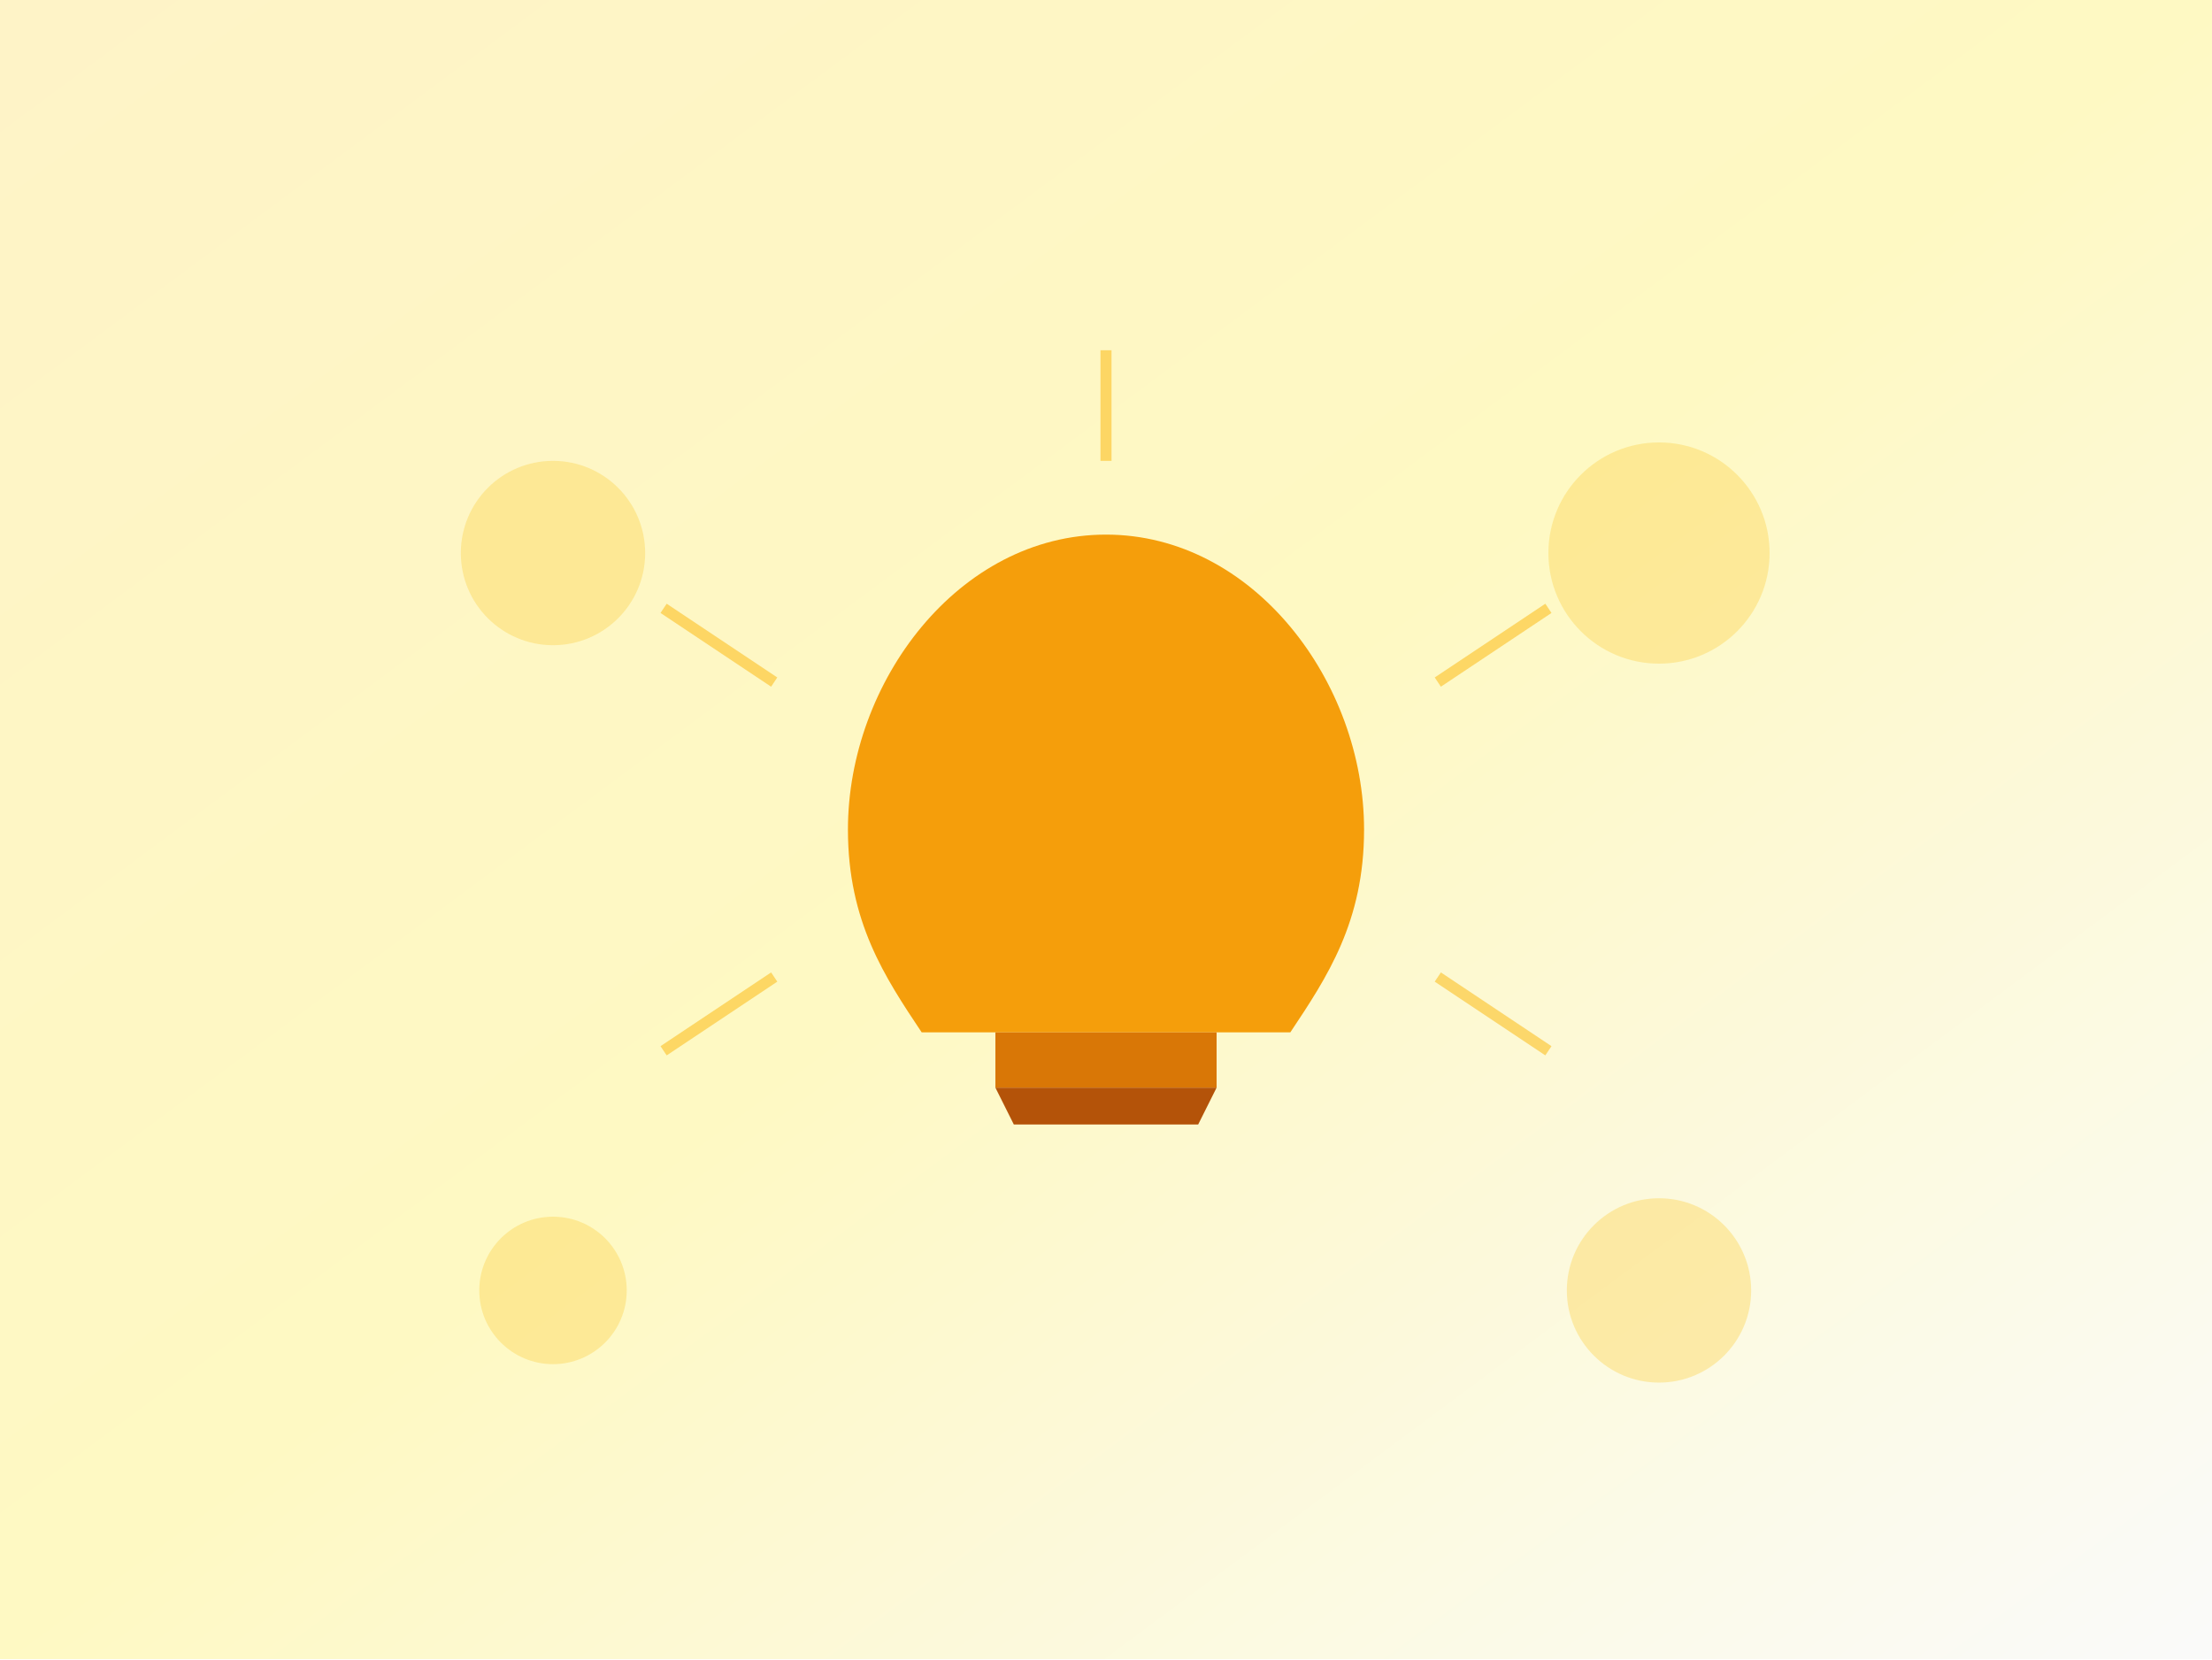
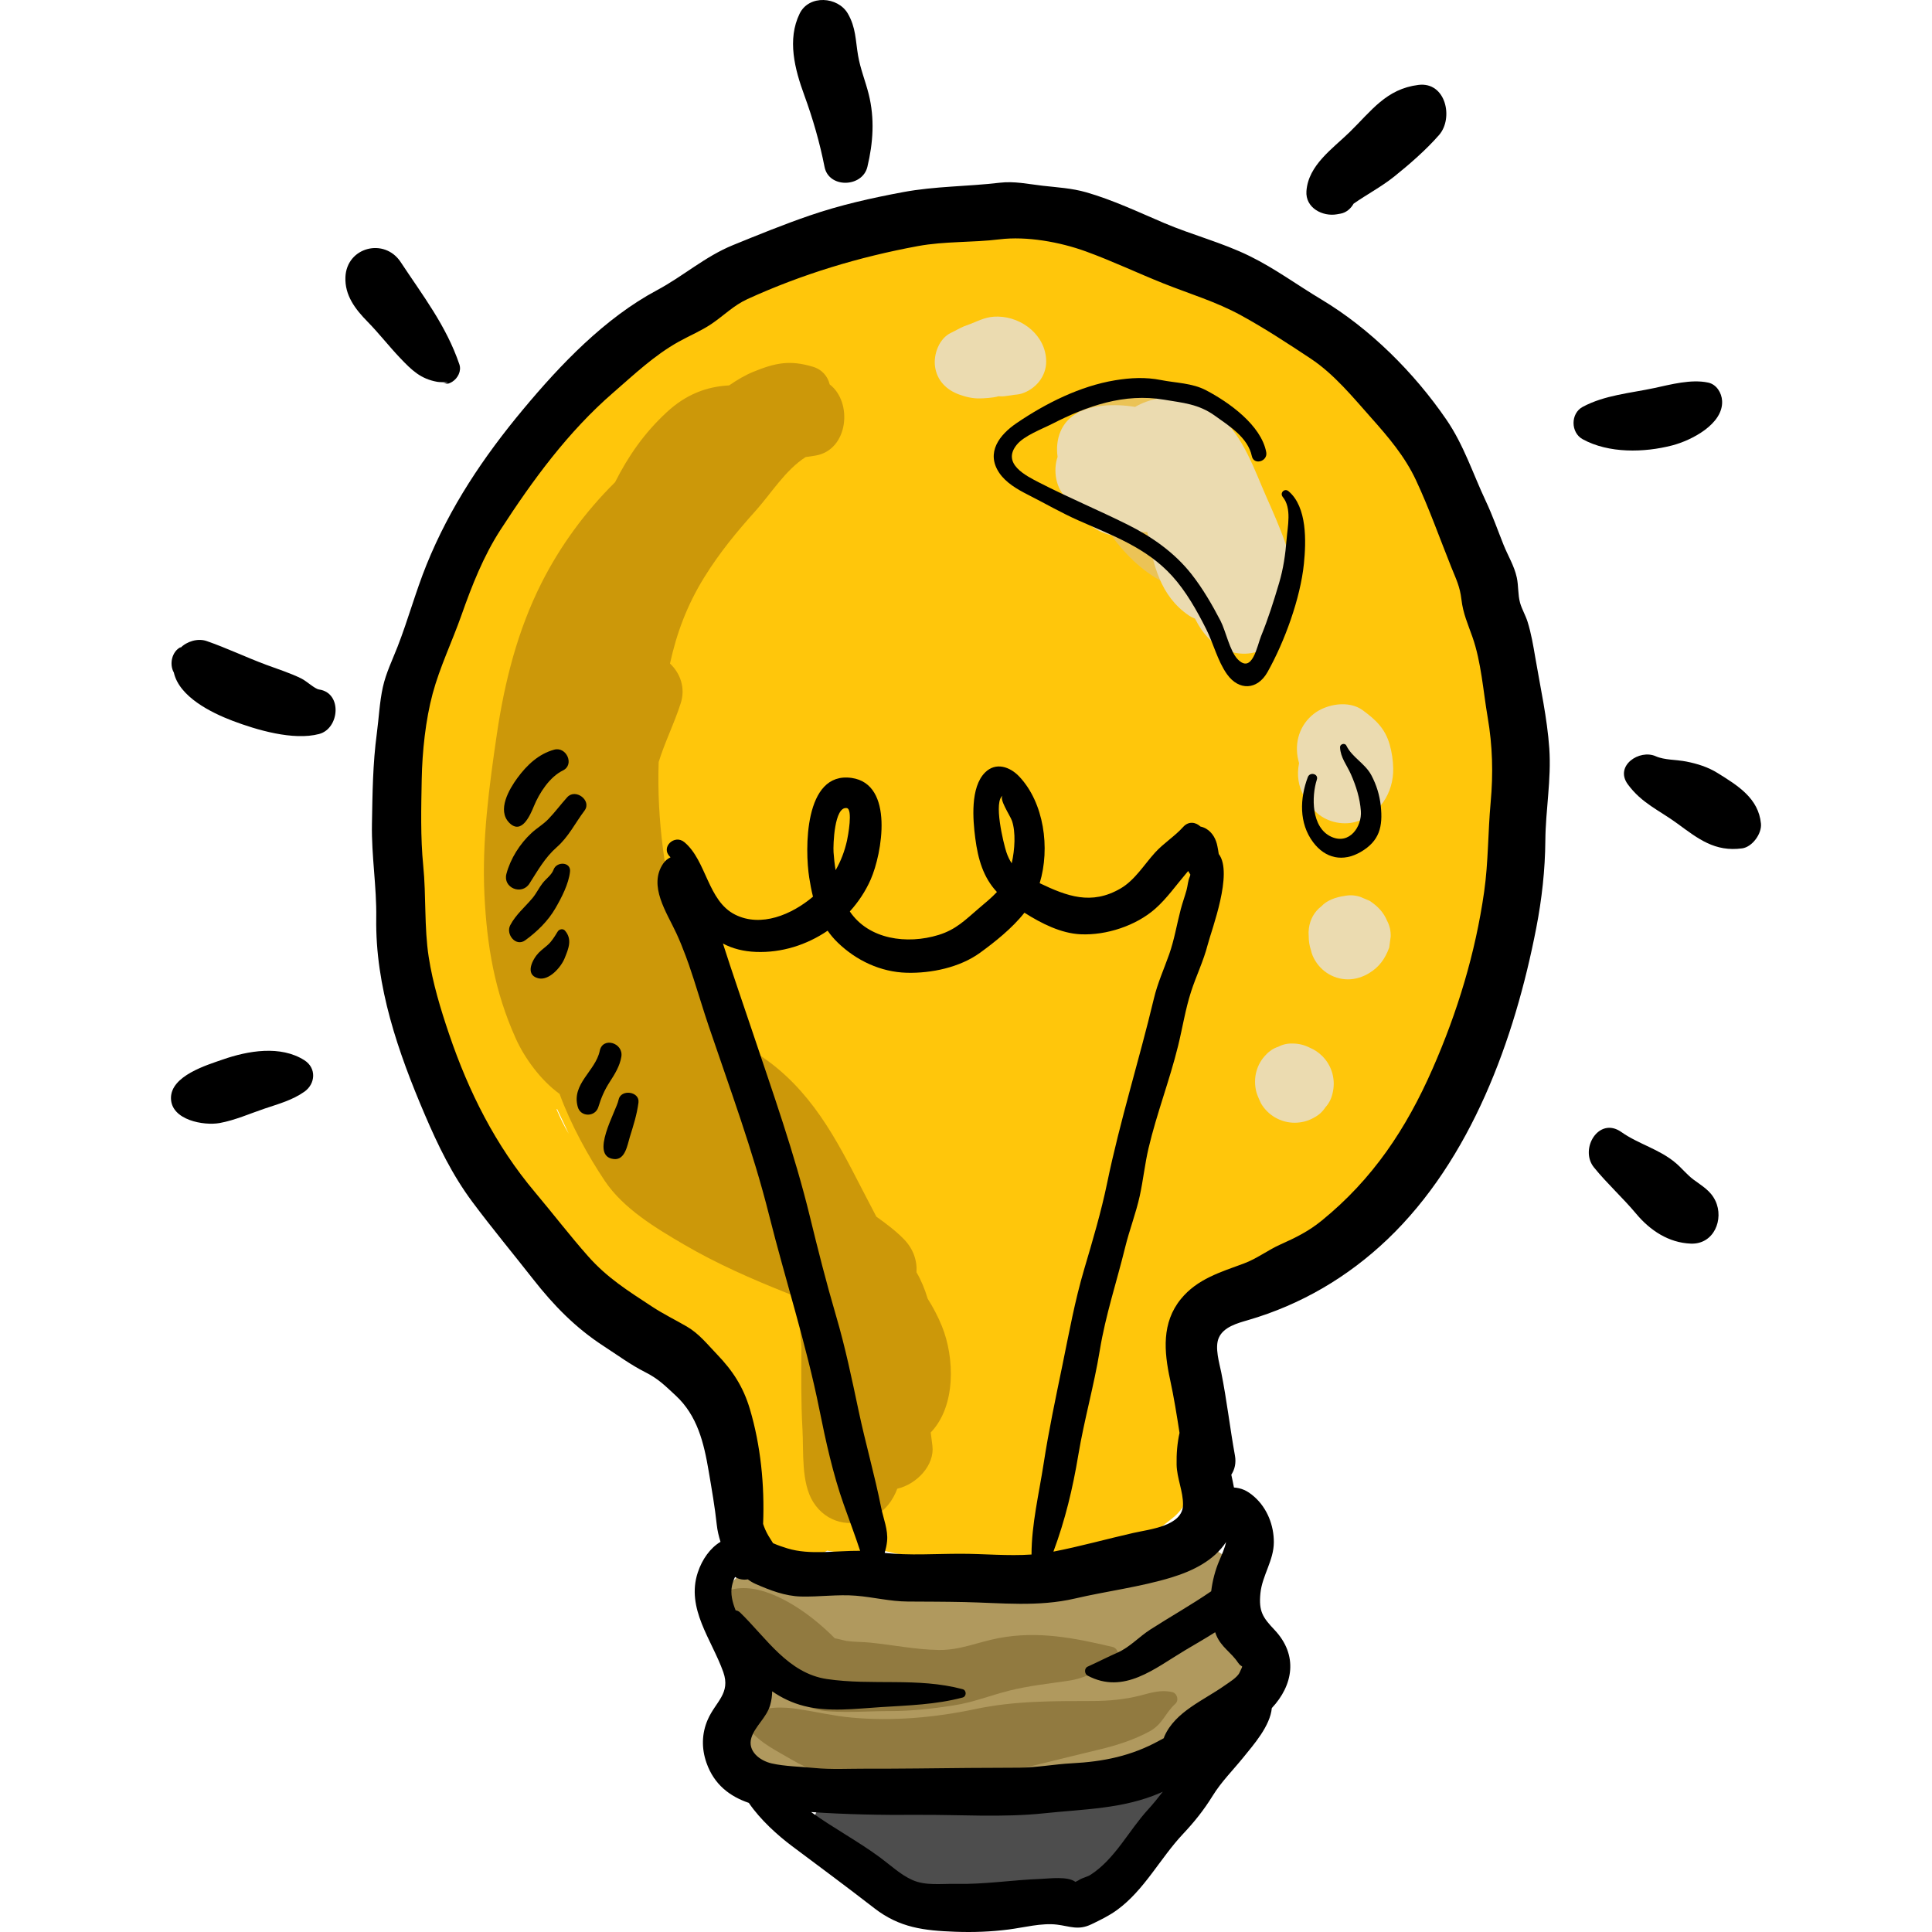
- <svg xmlns="http://www.w3.org/2000/svg" viewBox="0 0 600 450">
-   <defs>
-     <linearGradient id="bg-gradient" x1="0" y1="0" x2="100%" y2="100%">
-       <stop offset="0%" style="stop-color:#fef3c7" />
-       <stop offset="50%" style="stop-color:#fef9c3" />
-       <stop offset="100%" style="stop-color:#fafafa" />
-     </linearGradient>
-   </defs>
-   <rect width="600" height="450" fill="url(#bg-gradient)" />
-   <g transform="translate(300,225)">
-     <path d="M0,-80 C40,-80 70,-40 70,0 C70,25 60,40 50,55 L-50,55 C-60,40 -70,25 -70,0 C-70,-40 -40,-80 0,-80" fill="#f59e0b" />
-     <rect x="-30" y="55" width="60" height="15" fill="#d97706" />
-     <path d="M-30,70 L30,70 L25,80 L-25,80 Z" fill="#b45309" />
-     <g stroke="#fbbf24" stroke-width="3" opacity="0.6">
-       <line x1="-90" y1="-40" x2="-120" y2="-60" />
-       <line x1="90" y1="-40" x2="120" y2="-60" />
-       <line x1="0" y1="-100" x2="0" y2="-130" />
-       <line x1="-90" y1="40" x2="-120" y2="60" />
-       <line x1="90" y1="40" x2="120" y2="60" />
-     </g>
+ <svg xmlns="http://www.w3.org/2000/svg" version="1.1" id="Layer_1" x="0px" y="0px" viewBox="0 0 511.999 511.999" style="enable-background:new 0 0 511.999 511.999;" xml:space="preserve">
+   <path style="fill:#FFC60B;" d="M397.328,201.356c-0.04-10.831-1.521-21.662-2.64-32.419c-0.481-4.628-0.959-9.186-1.594-13.801  c-0.811-5.9-2.239-10.795-4.048-16.466c-1.786-5.598-2.779-11.148-5.761-16.308c-3.102-5.369-7.421-8.391-12.351-11.937  c-4.044-2.91-8.241-7.719-13.436-8.175c-2.731-3.584-5.491-7.148-8.103-10.77c-2.748-3.811-6.279-6.795-9.683-9.997  c-3.929-3.696-7.849-7.571-12.422-10.481c-6.818-4.338-13.35-6.136-19.53-8.889c-7.32-3.261-15.687-3.991-23.479-5.435  c-9.405-1.741-18.759-0.864-28.26-1.011c-9.404-0.146-19.05,1.058-27.925,4.302c-9.224,3.371-19.103,5.925-27.977,10.117  c-4.606,2.176-8.608,5.712-12.504,8.946c-3.807,3.16-7.75,5.489-11.796,8.309c-16.19,11.288-29.592,25.729-40.454,42.085  c-6.387,9.618-13.539,18.674-17.673,29.575c-1.42,3.744-2.817,7.485-4.08,11.288c-0.257,0.31-0.496,0.638-0.692,1.009  c-2.312,4.361-2.919,9.394-4.454,14.051c-1.724,5.233-2.295,11.852-2.631,17.303c-0.637,10.319-0.399,20.932,0.441,31.238  c1.675,20.534,6.106,41.381,13.977,60.428c3.75,9.076,6.972,18.2,13.288,25.897c5.548,6.76,12.528,14.26,20.006,18.83  c3.767,2.301,7.211,4.488,11.301,6.259c4.247,1.837,9.716,3.661,13.62,6.15c-0.984-0.534,0.938,1.514,1.336,2.126  c1.082,1.669,1.925,3.498,2.951,5.202c2.279,3.787,3.809,7.339,5.118,11.573c3.203,10.359,8.594,19.904,10.84,30.471  c1.129,5.311,3.305,9.951,8.659,12.113c4.744,1.916,8.24,0.135,11.824-1.996c3.784,0.663,7.51,0.964,11.359,0.54  c1.334-0.146,2.668-0.295,4.002-0.444c6.848,1.748,13.939,2.106,20.82,4.381c10.549,3.488,20.468,2.155,30.785-1.544  c4.617-1.655,9.379-3.071,13.946-4.819c4.521-1.729,7.866-4.601,10.496-6.638c4.363-3.379,5.725-8.669,5.279-13.986  c-0.179-2.126-1.018-4.346-1.283-6.214c-0.32-2.261,0.141-4.765,0.313-7.024c0.407-5.379,0.803-10.644,0.78-16.055  c-0.011-2.694,0.032-5.398-0.04-8.092c-0.024-0.689-0.059-1.377-0.091-2.066c2.355-2.555,5.383-4.299,8.287-6.102  c4.395-2.731,8.828-6.356,12.621-9.863c0.836-0.772,1.663-1.568,2.486-2.372c5.937-2.731,11.63-5.921,17.431-9.275  c4.731-2.734,9.63-4.828,13.693-8.594c3.617-3.353,7.122-7.534,9.985-11.535c6.675-9.328,10.424-21.28,11.702-32.594  c1.171-10.371,2.718-20.747,4.325-31.075C397.959,225.561,397.373,213.476,397.328,201.356z M134.464,185.685  c-0.001,0.009-0.002,0.019-0.004,0.028c-0.387,1.454-0.772,2.907-1.151,4.363c0.425-2.174,0.895-4.333,1.418-6.475  C134.63,184.297,134.543,184.991,134.464,185.685z M147.482,293.958c0.061-0.002,0.124-0.001,0.186-0.005  c1.022,2.169,2.041,4.34,3.06,6.509C149.496,298.398,148.444,296.203,147.482,293.958z M185.518,321.822  c-0.265-0.499-0.534-0.996-0.816-1.49c0.3-0.18,0.581-0.385,0.863-0.589c0.27,0.614,0.533,1.231,0.797,1.848  C186.075,321.663,185.793,321.737,185.518,321.822z" />
+   <path style="fill:#CC9809;" d="M246.654,379.617c6.695-6.933,6.376-19.78,2.947-28.202c-1.045-2.568-2.327-4.977-3.769-7.272  c-0.732-2.478-1.694-4.828-2.956-6.978c0.205-3.08-0.824-6.234-3.437-8.876c-2.192-2.216-4.677-4.061-7.198-5.864  c-0.374-0.726-0.75-1.451-1.125-2.161c-7.124-13.466-12.964-26.973-24.989-37.053c-3.525-2.956-7.421-5.283-11.298-7.645  c-3.417-7.087-7.441-14.692-12.271-19.731c-0.845-2.679-1.628-5.423-2.368-8.24c-3.962-15.062-6.15-30.154-5.638-45.628  c1.59-5.216,4.061-10.038,5.851-15.612c1.305-4.066-0.124-7.924-2.847-10.514c1.717-7.866,4.445-15.382,9.122-22.919  c3.987-6.424,8.489-11.901,13.511-17.493c4.1-4.565,7.952-10.888,13.319-14.304c0.877-0.111,1.753-0.248,2.634-0.399  c8.706-1.484,9.911-14.133,3.728-18.858c-0.494-2.073-1.936-3.927-4.479-4.686c-6.061-1.813-9.902-1.038-15.723,1.336  c-2.229,0.91-4.372,2.191-6.447,3.617c-5.895,0.313-11.336,2.301-16.527,7.1c-5.998,5.544-10.241,11.708-13.691,18.554  c-7.906,7.828-14.565,16.906-19.528,26.761c-6.293,12.496-9.73,26.018-11.772,39.801c-2.08,14.032-4.019,28.555-3.325,42.762  c0.662,13.581,2.703,25.67,8.313,38.114c2.265,5.025,6.485,10.968,11.608,14.673c2.91,7.986,7.522,16.4,11.976,23.044  c4.951,7.386,13.535,12.521,21.103,16.938c8.573,5.004,17.787,9.062,26.994,12.72c1.277,0.507,2.73,1.137,4.293,1.802  c-0.998,3.97-0.654,8.667-0.288,12.393c0.002,0.024,0.007,0.045,0.009,0.068c-0.039,7.294-0.146,14.551,0.273,21.84  c0.343,5.955-0.413,14.225,2.898,19.431c3.434,5.399,9.863,6.926,15.512,4.067c3.558-1.801,5.533-4.541,6.722-7.682  c5.141-1.172,9.944-6.236,9.305-11.378C246.945,381.971,246.799,380.794,246.654,379.617z" />
+   <path style="fill:#EBC356;" d="M336.143,138.364c-1.102-4.02-3.03-7.909-4.791-11.665c-1.655-3.531-3.14-7.425-6.157-10.475  c-3.386-3.424-7.844-4.189-11.796-3.072c-1.202-2.056-2.494-4.046-4.009-5.825c-5.427-6.377-14.809-8.542-21.194-1.921  c-1.608,1.667-2.601,3.567-3.166,5.585c-1.488,1.517-2.032,3.898-0.546,5.91c0.228,3.615,1.295,7.294,2.505,10.542  c4.681,12.566,13.235,24.556,25.946,28.85c2.165,1.608,4.632,2.845,7.524,3.521c5.796,1.352,13.789-2.406,14.571-8.883  C336.926,147.419,337.402,142.952,336.143,138.364z" />
+   <g>
+     <path style="fill:#EBDBB0;" d="M335.609,131.703c-3.265-7.401-6.044-15.904-12.316-21.378c-6.333-5.528-15.091-6.681-22.445-2.513   c-0.012,0.007-0.022,0.014-0.034,0.021c-5.69-0.916-11.3-0.491-15.194,1.561c-4.5,2.371-5.995,7.125-5.351,11.675   c-1.241,3.628-0.473,8.555,2.475,10.963c0.804,0.657,1.59,1.288,2.368,1.893c0.659,1.504,1.561,2.922,2.746,4.179   c3.364,3.57,8.07,4.649,12.748,3.616c0.669-0.148,1.327-0.416,1.967-0.74c0.341,0.007,0.679,0.018,1.031,0.013   c0.148-0.002,0.298-0.012,0.446-0.015c1.529,8.529,3.335,16.93,11.065,22.171c0.517,0.35,1.044,0.607,1.574,0.795   c2.078,4.112,5.117,7.69,9.829,8.886c10,2.538,16.933-7.194,16.743-16.225C343.087,148.331,338.888,139.136,335.609,131.703z" />
+     <path style="fill:#EBDBB0;" d="M368.269,197.288c-1.229-4.269-3.709-6.546-7.12-9.061c-3.696-2.725-9.606-1.66-12.933,0.911   c-3.765,2.909-5.262,7.61-4.173,12.239c0.069,0.297,0.142,0.584,0.217,0.872c-0.606,3.056-0.27,6.081,1.458,9.068   c0.53,0.916,1.244,1.768,1.905,2.597c0.079,0.105,0.158,0.21,0.24,0.311c0.135,0.174,0.171,0.213,0.105,0.118   c0.201,0.241,0.403,0.483,0.625,0.705c2.664,2.675,6.966,3.768,10.617,2.768c6.31-1.727,10.13-7.75,10.006-14.172   C369.177,201.524,368.858,199.334,368.269,197.288z" />
+     <path style="fill:#EBDBB0;" d="M264.49,83.9c-3.011-0.06-4.734,0.935-7.319,1.946c-0.444,0.16-1.54,0.564-1.749,0.653   c-1.165,0.492-2.208,1.143-3.352,1.676c-3.198,1.487-4.713,5.712-4.281,8.934c0.497,3.697,2.99,6.209,6.422,7.454   c1.762,0.639,3.63,1.078,5.508,1.024c0.79-0.022,3.424-0.105,4.89-0.579c0.484,0.036,0.917,0.049,1.411,0.015   c0.915-0.122,1.829-0.246,2.743-0.368c-0.259,0.019-0.47,0.034-0.657,0.048c0.878-0.106,1.787-0.126,2.628-0.394   c3.713-1.179,6.549-4.555,6.516-8.559C277.19,88.997,270.986,84.03,264.49,83.9z" />
+     <path style="fill:#EBDBB0;" d="M367.609,244.047c-0.957-2.267-2.386-3.777-4.434-5.183c-0.061-0.042-0.124-0.085-0.185-0.127   c-0.856-0.361-1.71-0.722-2.566-1.083c-1.428-0.447-2.856-0.512-4.283-0.192c-1.995,0.268-4.514,1.111-5.931,2.696   c-1.887,1.405-3.029,3.507-3.343,5.849c-0.098,0.73-0.112,1.416-0.047,2.072c-0.004,1.264,0.187,2.564,0.596,3.733   c0.106,0.474,0.238,0.946,0.438,1.42c1.581,3.747,5.196,6.28,9.314,6.308c2.023,0.014,4.008-0.631,5.717-1.682   c2.674-1.643,4.186-3.798,5.272-6.754c0.129-0.96,0.258-1.921,0.387-2.881C368.598,246.73,368.287,245.338,367.609,244.047z" />
+     <path style="fill:#EBDBB0;" d="M353.084,284.442c-0.492-1.753-1.378-3.275-2.66-4.565c-0.976-0.969-2.083-1.71-3.323-2.228   c-1.409-0.717-2.91-1.099-4.514-1.104c-1.371-0.052-2.651,0.234-3.838,0.858c-1.235,0.401-2.304,1.089-3.206,2.06   c-1.235,1.243-2.088,2.708-2.561,4.396c-0.512,1.759-0.504,3.833-0.013,5.598c0.286,1.026,0.783,1.979,1.208,2.957   c0.919,1.555,2.156,2.792,3.711,3.711c1.614,0.936,3.355,1.407,5.222,1.413c1.867-0.006,3.608-0.477,5.222-1.413   c1.205-0.65,2.173-1.538,2.903-2.665c0.915-0.999,1.531-2.172,1.852-3.518C353.577,288.108,353.577,286.276,353.084,284.442z" />
  </g>
+   <path style="fill:#B0995E;" d="M325.159,432.091c0.651-0.517,1.324-1.081,1.717-1.504c2.513-2.707,4.175-6.98,2.819-10.666  c-1.987-5.398-6.377-10.241-12.614-10.241c-5.608,0-9.284,3.399-13.435,6.582c-0.609,0.466-1.232,0.924-1.852,1.384  c-4.155-0.477-8.054-1.299-12.285-0.831c-3.908,0.433-7.637,1.46-11.458,2.331c-4.099,0.933-6.497,1.534-10.568,1.144  c-4.226-0.405-8.487,0.101-12.657,0.815c-4.075,0.697-8.038,1.812-12.189,2.002c-4.4,0.202-8.669-0.624-13.027-1.089  c-4.399-0.47-8.677-0.537-13.094-0.339c-1.211,0.054-2.634,0.174-3.97,0.247c-2.054-1.476-4.518-2.697-6.805-4.22  c-8.981-5.978-17.465,5.367-13.583,13.583c1.664,3.522,4.142,5.781,7.053,7.243c0.652,1.766,1.833,3.284,3.578,4.232  c0.351,0.315,0.705,0.631,1.062,0.945c-2.74,2.77-4.401,7.117-4.157,11.08c-0.02,0.055-0.042,0.104-0.061,0.16  c-0.983,2.87-1.69,6.075-1.467,9.094c0.547,7.383,7.784,11.976,14.568,8.36c2.154-1.148,3.371-2.599,4.28-4.306  c0.496,0.106,0.889,0.184,0.971,0.201c3.295,0.702,6.678,0.906,10.036,0.951c5.892,0.079,11.648,0.803,17.522,1.096  c4.991,0.248,10.088,0.045,15.032-0.81c0.261,0.109,0.536,0.199,0.831,0.253c9.412,1.734,17.862,4.7,27.694,2.849  c6.712-1.264,15.244-4.507,21.689-9.146c0.174,0.038,0.34,0.091,0.52,0.117c14.44,2.027,18.041-11.987,18.285-23.277  C329.679,436.419,327.812,433.645,325.159,432.091z" />
  <g>
-     <circle cx="150" cy="150" r="25" fill="#fcd34d" opacity="0.4" />
-     <circle cx="450" cy="150" r="30" fill="#fcd34d" opacity="0.4" />
-     <circle cx="150" cy="350" r="20" fill="#fcd34d" opacity="0.4" />
-     <circle cx="450" cy="350" r="25" fill="#fcd34d" opacity="0.4" />
+     <path style="fill:#917A40;" d="M294.81,436.451c-10.086-2.381-19.73-4.316-30.183-2.331c-5.492,1.043-10.193,3.239-15.92,3.139   c-6.128-0.107-12.033-1.337-18.092-1.949c-2.056-0.208-4.155-0.158-6.195-0.426c-0.459-0.06-2.398-0.619-3.205-0.722   c-0.452-0.49-1.198-1.192-1.324-1.311c-3.747-3.581-8.2-6.969-12.863-9.268c-3.794-1.869-8.097-3.259-12.356-2.515   c-4.844,0.846-9.433,5.775-6.383,10.85c1.606,2.672,4.621,4.115,7.145,5.751c3.637,2.359,7.303,5.098,10.334,8.209   c4.422,4.539,7.529,7.214,14.033,7.655c5.36,0.363,10.754-0.093,16.131-0.082c5.511,0.011,11.248-0.644,16.689-1.481   c5.252-0.807,9.766-2.658,14.863-3.939c4.92-1.236,10.371-1.854,15.406-2.573c4.996-0.713,8.105-2.806,12.417-5.224   C296.824,439.381,296.546,436.862,294.81,436.451z" />
+     <path style="fill:#917A40;" d="M310.645,448.422c-3.079-0.697-5.585,0.177-8.535,0.929c-3.993,1.018-8.3,1.42-12.406,1.429   c-10.567,0.024-20.832-0.065-31.244,2.141c-10.67,2.26-21.969,3.268-32.869,2.247c-4.748-0.445-9.37-1.535-14.051-2.256   c-3.728-0.574-9.056-0.837-12.18,1.517c-1.462,1.102-1.66,2.678-0.531,4.116c2.667,3.397,7.234,5.566,10.908,7.74   c4.878,2.886,10.255,4.617,15.803,5.636c11.327,2.08,23.214,1.084,34.485-1.017c10.504-1.959,21.004-4.835,31.415-7.291   c4.455-1.051,9.169-2.58,13.208-4.78c3.512-1.914,4.126-4.879,6.82-7.297C312.491,450.615,311.977,448.723,310.645,448.422z" />
  </g>
+   <path style="fill:#4D4D4D;" d="M301.438,469.31c-3.558-0.28-6.035,1.764-8.544,3.386c-3.138,0.497-5.975,1.761-9.04,2.586  c-2.767,0.745-5.618,1.116-8.426,1.68c-9.915-0.961-19.093-5.722-29.407-4.671c-4.402,0.448-7.7,2.83-9.023,6.347  c-2.976-0.002-5.848-0.784-8.81-1.128c-0.446-0.217-0.89-0.434-1.328-0.652c-6.708-3.339-13.927,3.443-10.29,10.29  c1.474,2.774,3.505,3.84,6.221,5.131c0.678,0.321,1.338,0.539,1.98,0.679c9.506,5.164,20.189,9.606,30.925,8.409  c4.473-0.499,8.927-1.311,13.365-2.186c0.255,1.343,1.059,2.607,2.231,3.346c5.445,3.438,11.654,1.262,16.921-1.477  c2.43-1.263,4.914-2.637,6.998-4.434c1.104-0.952,2.103-1.977,2.953-3.182c0.654-0.716,1.103-1.551,1.362-2.497  c1.136,0.102,2.275,0.105,3.528-0.294c5.63-1.792,7.344-6.961,7.411-12.304C310.532,473.179,306.262,469.69,301.438,469.31z" />
+   <path d="M406.865,174.238c-0.539-3.176-1.082-6.389-2.046-9.47c-0.531-1.699-1.501-3.311-1.979-4.999  c-0.614-2.173-0.388-4.482-0.88-6.736c-0.683-3.13-2.346-5.752-3.517-8.686c-1.553-3.884-2.886-7.717-4.679-11.525  c-3.471-7.37-5.821-14.863-10.481-21.652c-8.54-12.441-20.214-24.092-33.115-31.814c-6.403-3.833-12.277-8.196-19.024-11.507  c-7.312-3.588-15.188-5.571-22.667-8.757c-6.736-2.87-13.566-6.109-20.619-8.132c-3.829-1.098-7.611-1.29-11.534-1.736  c-3.926-0.446-7.47-1.264-11.422-0.796c-8.561,1.016-17.094,0.898-25.607,2.492c-8.48,1.587-16.593,3.403-24.77,6.211  c-6.841,2.351-13.581,5.097-20.278,7.826c-7.403,3.017-13.169,8.227-20.16,11.961c-13.787,7.365-25.521,19.651-35.43,31.539  c-10.56,12.668-19.422,25.896-25.62,41.2c-2.886,7.125-4.883,14.563-7.676,21.719c-1.384,3.545-3.077,6.99-3.901,10.728  c-0.878,3.989-1.053,8.169-1.593,12.212c-1.089,8.185-1.149,15.867-1.298,24.102c-0.152,8.35,1.268,16.523,1.139,24.846  c-0.279,18.129,5.802,35.589,12.864,52.105c3.508,8.203,7.278,15.992,12.627,23.172c5.167,6.937,10.723,13.614,16.06,20.423  c5.478,6.992,11.229,12.897,18.688,17.746c3.622,2.354,7.195,4.99,11.046,6.931c3.489,1.759,5.216,3.551,8.05,6.168  c5.752,5.311,7.491,12.505,8.783,20.165c0.787,4.668,1.626,9.407,2.126,14.112c0.167,1.576,0.54,3.058,0.988,4.512  c-2.73,1.635-4.872,4.646-6.018,8.117c-3.162,9.572,3.7,17.797,6.747,26.377c2.025,5.702-2.021,7.842-4.11,12.629  c-1.61,3.689-1.671,7.619-0.341,11.427c2.041,5.843,6.248,8.932,11.228,10.637c3.077,4.515,7.736,8.674,11.437,11.44  c7.319,5.47,14.612,10.884,21.83,16.476c6.712,5.198,13.172,5.928,21.472,6.235c4.744,0.175,9.448,0,14.152-0.605  c3.963-0.51,8.747-1.783,12.762-1.288c3.466,0.427,5.63,1.587,9.111-0.077c2.318-1.108,4.779-2.309,6.84-3.818  c7.261-5.316,11.366-13.642,17.408-20.074c3.08-3.279,5.542-6.346,7.903-10.161c2.354-3.805,5.351-6.738,8.143-10.192  c2.73-3.376,7.099-8.309,7.539-13.063c5.652-6.043,7.082-13.995,0.704-20.739c-3.091-3.268-4.214-4.886-3.722-9.711  c0.48-4.705,3.536-8.647,3.555-13.498c0.018-4.478-1.764-9-5.11-11.994c-2.03-1.817-3.611-2.367-5.463-2.514  c-0.208-1.13-0.453-2.258-0.699-3.388c0.891-1.367,1.325-3.085,0.965-5.074c-1.332-7.339-2.152-14.679-3.629-22.031  c-0.51-2.535-1.761-6.605-0.665-9.149c1.262-2.933,4.998-3.913,7.779-4.722c13.957-4.064,26.391-11.355,36.918-21.39  c22.207-21.17,33.743-53.07,39.453-82.559c1.481-7.649,2.338-15.342,2.402-23.118c0.068-8.165,1.614-16.221,1.048-24.421  C410.018,190.264,408.219,182.217,406.865,174.238z M304.208,479.584c-5.087,5.565-8.694,13.026-15.158,17.23  c-0.995,0.647-2.278,0.806-3.236,1.489c-0.275,0.133-0.543,0.279-0.815,0.419c-2.027-1.55-6.888-0.882-9.078-0.8  c-7.651,0.282-15.029,1.491-22.739,1.328c-3.744-0.08-7.896,0.533-11.388-1.025c-3.139-1.401-5.789-3.917-8.526-5.943  c-5.869-4.346-12.381-7.792-18.313-12.069c9.347,0.637,18.628,0.816,28.099,0.744c11.107-0.084,22.654,0.753,33.686-0.42  c10.434-1.109,20.97-1.145,30.761-5.418c0.22-0.095,0.438-0.205,0.658-0.302C306.908,476.445,305.613,478.047,304.208,479.584z   M324.916,408.659c-0.332,1.611-1.069,3.215-1.812,4.97c-1.042,2.465-1.787,5.238-2.126,8.072  c-5.214,3.582-10.809,6.725-16.091,10.116c-3.105,1.994-5.47,4.711-8.75,6.151c-2.644,1.161-5.171,2.479-7.908,3.712  c-0.944,0.426-0.857,1.93,0,2.382c9.643,5.087,17.716-1.892,25.908-6.772c2.508-1.494,5.238-3.051,7.891-4.731  c0.094,0.259,0.186,0.519,0.292,0.773c1.342,3.208,3.933,4.526,5.742,7.245c1.152,1.73,1.587,0.125,0.448,2.647  c-0.609,1.347-2.879,2.68-3.983,3.464c-5.46,3.878-13.066,6.897-15.938,13.436c-0.077,0.174-0.126,0.347-0.179,0.519  c-0.388,0.208-0.78,0.417-1.164,0.629c-7.439,4.093-14.805,5.582-23.217,6.02c-4.634,0.241-9.124,1.118-13.784,1.164  c-4.531,0.045-9.062,0.027-13.593,0.067c-9.066,0.08-18.132,0.224-27.199,0.197c-4.486-0.013-9.121,0.255-13.586-0.184  c-3.594-0.353-7.877-0.419-11.349-1.209c-3.206-0.729-6.476-3.295-5.396-6.801c0.937-3.037,4.008-5.337,4.96-8.603  c0.379-1.299,0.541-2.527,0.551-3.708c2.52,1.75,5.344,3.095,8.415,3.877c6.659,1.699,13.699,0.723,20.452,0.306  c7.192-0.445,14.593-0.67,21.592-2.535c1.094-0.292,1.095-1.925,0-2.216c-11.917-3.177-23.965-0.913-35.934-2.68  c-10.303-1.522-16.049-10.853-23.005-17.62c-0.383-0.372-0.799-0.553-1.203-0.586c-0.882-2.207-1.408-4.48-0.969-6.5  c0.204-0.942,0.48-1.704,0.815-2.351c0.985,0.618,2.238,0.849,3.377,0.633c0.662,0.493,1.357,0.911,2.088,1.23  c3.837,1.675,7.783,3.212,12.011,3.321c4.826,0.124,9.699-0.605,14.518-0.218c4.699,0.378,9.049,1.52,13.806,1.548  c4.972,0.029,9.949,0.032,14.921,0.139c9.891,0.214,19.616,1.332,29.369-0.942c8.463-1.973,17.336-3.056,25.647-5.605  C316.213,416.276,321.746,413.499,324.916,408.659z M221.988,249.774c4.938,4.784,11.389,7.826,18.289,8.016  c6.54,0.18,14.099-1.417,19.434-5.29c3.882-2.817,8.555-6.528,11.773-10.623c4.56,2.892,9.718,5.477,14.878,5.717  c6.811,0.315,14.717-2.269,19.823-6.801c3.07-2.725,5.497-6.206,8.154-9.321c0.185-0.217,0.364-0.432,0.541-0.646  c0.172,0.32,0.36,0.623,0.565,0.902c0,0.173-0.038,0.383-0.153,0.633c-0.467,1.012-0.536,2.414-0.842,3.517  c-0.473,1.706-1.086,3.37-1.537,5.081c-1.044,3.967-1.695,8.049-3.065,11.93c-1.409,3.993-3.066,7.592-4.057,11.744  c-3.923,16.426-8.993,32.414-12.396,48.914c-1.56,7.564-3.862,15.326-6.053,22.732c-2.533,8.568-4.024,16.923-5.821,25.649  c-1.784,8.667-3.597,17.176-4.947,25.94c-1.211,7.863-3.209,16.12-3.21,24.094c-6.255,0.432-12.645-0.204-18.867-0.199  c-6.682,0.006-13.413,0.501-20.044-0.228c0.291-1.043,0.529-2.087,0.633-3.122c0.299-2.962-0.996-6.007-1.573-8.901  c-1.71-8.587-4.15-17.037-5.967-25.612c-1.819-8.587-3.53-16.851-6.013-25.291c-2.557-8.692-4.773-17.468-6.919-26.268  c-4.067-16.679-9.816-32.815-15.26-49.076c-2.592-7.743-5.286-15.448-7.77-23.225c2.572,1.382,5.491,2.096,8.735,2.226  c6.798,0.271,13.462-1.839,19.009-5.619C220.095,247.738,220.967,248.786,221.988,249.774z M224.387,214.144  c1.687,0.234,0.337,7.453,0.074,8.627c-0.621,2.783-1.611,5.411-3.016,7.832c-0.267-1.611-0.448-3.221-0.549-4.765  C220.774,223.935,221.081,213.686,224.387,214.144z M268.188,217.539c1.015,3.013,0.763,7.583-0.075,11.24  c-0.556-0.835-1.032-1.794-1.421-2.972c-0.74-2.245-3.542-13.666-0.866-15.011C264.487,211.468,267.707,216.11,268.188,217.539z   M395.038,212.629c-0.724,7.906-0.603,15.821-1.723,23.689c-2.315,16.247-7.084,31.926-13.675,46.931  c-6.98,15.888-15.839,29.229-29.394,40.244c-3.503,2.846-6.868,4.489-10.942,6.317c-3.348,1.502-6.221,3.754-9.671,5.03  c-6.181,2.285-12.362,4.09-16.705,9.432c-5.094,6.266-4.46,13.881-2.85,21.296c1.031,4.744,1.776,9.443,2.51,14.159  c-0.616,2.751-0.832,5.598-0.776,8.408c0.073,3.625,1.747,7.085,1.699,10.658c-0.077,5.637-8.85,6.472-13.213,7.46  c-7.015,1.591-14.085,3.577-21.134,4.943c3.124-8.411,5.11-16.663,6.595-25.586c1.555-9.338,4.168-18.4,5.691-27.725  c1.524-9.337,4.494-18.213,6.741-27.381c1.118-4.566,2.838-8.96,3.849-13.553c0.924-4.195,1.35-8.484,2.334-12.668  c2.147-9.122,5.581-17.973,7.831-27.118c1.163-4.721,1.93-9.697,3.426-14.325c1.369-4.235,3.299-8.132,4.419-12.477  c1.017-3.949,6.828-19.003,2.929-24.044c-0.08-0.674-0.237-1.396-0.348-2.018c-0.335-1.868-1.303-3.682-2.979-4.674  c-0.476-0.281-0.988-0.471-1.517-0.583c-1.232-1.17-3.131-1.509-4.572,0.095c-2.264,2.52-5.18,4.29-7.486,6.833  c-2.887,3.183-5.337,7.283-9.114,9.481c-7.749,4.512-14.206,2.047-21.438-1.398c2.836-9.335,1.131-21.333-5.419-28.27  c-2.448-2.592-6.207-3.901-9.046-1.077c-3.963,3.942-3.248,12.512-2.6,17.455c0.731,5.59,2.152,10.404,5.736,14.227  c-1.46,1.567-3.155,2.931-4.83,4.36c-3.565,3.043-5.991,5.588-10.62,7.015c-8.365,2.58-18.518,1.221-23.536-6.224  c2.259-2.491,4.149-5.326,5.524-8.444c3.039-6.894,6.295-25.308-5.033-26.936c-12.715-1.827-12.401,19.139-11.248,26.437  c0.271,1.72,0.59,3.401,0.996,5.031c-5.671,4.786-13.76,8.185-20.618,4.767c-7.314-3.647-7.571-14.271-13.452-19.203  c-2.634-2.209-6.379,1.36-3.837,3.836c0.057,0.055,0.097,0.118,0.151,0.174c-0.739,0.346-1.412,0.891-1.925,1.635  c-4.054,5.894,0.951,13.004,3.492,18.523c3.567,7.743,5.809,16.454,8.547,24.543c5.608,16.561,11.726,33.051,15.985,50.026  c4.32,17.219,9.844,34.171,13.341,51.554c1.696,8.429,3.608,17.167,6.483,25.273c1.496,4.217,2.992,8.147,4.326,12.219  c-6.479-0.058-13.281,1.178-19.244-0.63c-1.185-0.359-2.547-0.82-3.658-1.316c-0.064-0.021-0.111-0.036-0.165-0.054  c-0.42-0.674-0.84-1.349-1.261-2.023c-0.616-1.064-1.056-2.08-1.384-3.103c0.423-10.267-0.656-20.825-3.488-30.383  c-1.75-5.905-4.532-10.191-8.767-14.595c-2.547-2.648-4.724-5.448-7.968-7.331c-3.133-1.82-6.19-3.293-9.251-5.306  c-6.302-4.143-11.813-7.562-16.893-13.301c-4.885-5.518-9.38-11.394-14.127-17.034c-10.424-12.384-17.52-26.535-22.721-41.848  c-2.255-6.638-4.334-13.512-5.406-20.452c-1.217-7.882-0.647-16.205-1.449-24.204c-0.746-7.447-0.541-15.436-0.4-22.927  c0.137-7.254,1.013-15.648,2.899-22.654c1.889-7.02,5.202-13.897,7.626-20.773c2.766-7.845,5.847-15.692,10.376-22.676  c8.557-13.196,17.902-25.964,29.871-36.333c5.591-4.845,10.854-9.873,17.348-13.489c2.887-1.607,5.991-2.881,8.726-4.74  c3.277-2.226,5.836-4.883,9.49-6.55c14.439-6.594,29.573-11.162,45.141-14.035c7.163-1.322,14.399-0.902,21.621-1.79  c7.239-0.891,16.031,0.703,22.886,3.192c7.007,2.546,13.741,5.762,20.661,8.52c6.975,2.78,13.861,4.802,20.487,8.433  c6.273,3.436,12.495,7.509,18.459,11.465c6.177,4.096,11.107,10.141,15.986,15.63c4.587,5.161,8.947,10.251,11.905,16.569  c3.497,7.47,6.29,15.397,9.352,23.035c1.307,3.257,2.295,5.123,2.703,8.614c0.433,3.711,1.701,6.461,2.911,9.909  c2.352,6.698,2.841,14.333,4.042,21.316C395.547,197.659,395.736,205.002,395.038,212.629z" />
+   <path d="M80.667,280.974c-6.329-4.027-14.937-2.527-21.672-0.178c-4.14,1.444-13.738,4.281-13.686,10.232  c0.051,5.851,8.757,7.336,12.885,6.59c4.088-0.738,8.077-2.531,12.006-3.851c3.641-1.224,7.303-2.22,10.467-4.455  C83.642,287.209,83.895,283.028,80.667,280.974z" />
+   <path d="M84.564,182.726c-1.171-0.168-3.269-2.212-4.75-2.938c-2.963-1.451-6.197-2.467-9.287-3.617  c-5.303-1.972-10.443-4.446-15.782-6.293c-2.322-0.803-5.277,0.098-6.939,1.834c0.029-0.077,0.059-0.154,0.088-0.231  c-2.359,1.165-3.085,4.555-1.828,6.738c1.431,6.474,9.979,10.677,15.545,12.791c6.36,2.417,16.101,5.314,22.952,3.509  C89.996,193.087,90.771,183.615,84.564,182.726z" />
+   <path d="M115.859,101.185c1.267,0.227,4.704-0.071,1.494,0.328c0.678-0.085,1.063,0.394,1.84,0c0.241-0.099,0.472-0.22,0.69-0.363  c1.445-0.917,2.448-2.851,1.861-4.575c-3.498-10.29-9.707-18.239-15.562-27.125c-4.307-6.537-14.3-3.968-14.641,3.966  c-0.208,4.852,2.608,8.52,5.858,11.831c3.052,3.11,5.677,6.523,8.687,9.677C109.134,98.118,111.453,100.396,115.859,101.185z" />
+   <path d="M218.512,44.229c1.126,5.751,10.038,5.47,11.351,0c1.528-6.368,1.972-12.804,0.348-19.29  c-0.862-3.443-2.211-6.683-2.812-10.21c-0.699-4.099-0.564-7.393-2.705-11.113c-2.621-4.552-10.309-5.085-12.784,0  c-3.348,6.875-1.294,14.716,1.25,21.659C215.397,31.389,217.257,37.826,218.512,44.229z" />
+   <path d="M354.297,56.791c0.315-0.057,0.63-0.112,0.944-0.168c1.51-0.268,2.716-1.309,3.478-2.648  c3.525-2.464,7.39-4.487,10.77-7.194c4.031-3.229,8.508-7.135,11.891-11.021c3.87-4.446,1.796-14.166-5.491-13.256  c-8.527,1.064-12.465,6.885-18.195,12.482c-4.542,4.436-10.974,8.763-11.475,15.654C345.894,55.12,350.538,57.46,354.297,56.791z" />
+   <path d="M443.15,118.039c5.116-1.327,13.568-5.678,13.224-11.812c-0.118-2.109-1.463-4.354-3.68-4.833  c-4.499-0.972-9.898,0.497-14.292,1.44c-6.343,1.362-13.136,1.859-18.975,4.991c-3.253,1.746-3.208,6.818,0,8.576  C426.324,120.178,435.672,119.977,443.15,118.039z" />
+   <path d="M466.673,218.271c-0.657-6.733-6.13-10.075-11.454-13.389c-2.592-1.615-5.389-2.482-8.353-3.071  c-2.442-0.485-5.827-0.385-8.065-1.394c-4.332-1.952-11.003,2.535-7.423,7.423c3.692,5.043,8.283,6.847,13.163,10.425  c5.488,4.023,9.909,7.543,17.143,6.56C464.366,224.46,466.932,220.93,466.673,218.271z" />
+   <path d="M448.736,312.562c-1.638-1.229-2.995-2.939-4.574-4.293c-4.385-3.756-9.889-5.024-14.5-8.277  c-5.968-4.21-11.185,4.528-7.244,9.388c3.522,4.342,7.633,8.025,11.194,12.292c3.663,4.388,8.596,7.682,14.484,7.901  c6.14,0.23,8.816-6.466,6.507-11.34C453.307,315.498,451.052,314.299,448.736,312.562z" />
+   <path d="M141.466,213.692c1.453-3.547,4.193-7.795,7.73-9.521c3.115-1.52,0.912-6.383-2.321-5.504  c-4.122,1.122-7.244,4.088-9.718,7.444c-2.205,2.989-5.533,8.626-2.161,11.97C138.237,221.294,140.507,216.033,141.466,213.692z" />
+   <path d="M140.3,234.167c2.251-3.519,4.096-6.882,7.263-9.67c3.133-2.758,4.871-6.397,7.344-9.684  c1.994-2.648-2.379-5.977-4.586-3.538c-1.72,1.902-3.262,3.999-5.046,5.837c-1.334,1.374-2.992,2.331-4.395,3.621  c-3.086,2.837-5.61,6.811-6.678,10.863C133.223,235.309,138.273,237.339,140.3,234.167z" />
+   <path d="M146.725,230.41c-0.553,1.494-1.935,2.378-2.891,3.584c-0.995,1.255-1.647,2.711-2.674,3.95  c-2.042,2.465-4.432,4.372-5.947,7.256c-1.237,2.355,1.462,5.821,3.983,3.983c3.151-2.298,6.024-5.087,7.999-8.495  c1.636-2.82,3.509-6.436,3.864-9.692C151.348,228.362,147.527,228.244,146.725,230.41z" />
+   <path d="M147.802,246.861c-0.474,0.767-0.973,1.643-1.835,2.711c-0.883,1.094-2.194,1.875-3.184,2.897  c-1.64,1.693-3.801,5.795-0.221,6.764c2.912,0.789,6.113-2.919,7.064-5.271c1.022-2.528,2.111-5.023,0.091-7.346  C149.184,246.004,148.188,246.235,147.802,246.861z" />
+   <path d="M164.662,280.045c0.605-3.698-4.941-5.364-5.719-1.577c-1.104,5.375-7.589,8.78-5.818,14.914  c0.783,2.712,4.628,2.651,5.44,0c0.763-2.49,1.609-4.475,3.032-6.679C162.936,284.629,164.256,282.524,164.662,280.045z" />
+   <path d="M163.917,291.49c-0.544,2.858-7.853,14.997-1.209,15.673c2.987,0.304,3.554-3.753,4.197-5.828  c0.957-3.083,1.873-5.925,2.295-9.131C169.594,289.218,164.482,288.521,163.917,291.49z" />
+   <path d="M341.481,130.181c-1.071-0.905-2.408,0.453-1.528,1.528c2.412,2.945,1.28,7.772,1.003,11.262  c-0.315,3.982-0.846,7.705-1.989,11.558c-1.415,4.771-2.877,9.413-4.759,14.013c-1.056,2.58-2.333,10.169-6.21,6.164  c-2.1-2.168-3.173-7.542-4.549-10.189c-2.228-4.283-4.725-8.588-7.712-12.384c-4.483-5.696-10.498-9.911-16.944-13.12  c-7.695-3.83-15.583-7.126-23.251-11.054c-3.733-1.913-10.116-5.08-6.116-10.068c1.953-2.434,6.68-4.173,9.414-5.57  c9.34-4.774,19.096-8.17,29.617-6.406c5.071,0.851,9.167,1.142,13.498,4.25c3.866,2.774,8.768,5.807,9.794,10.709  c0.524,2.501,4.28,1.43,3.813-1.051c-1.343-7.131-9.83-13.196-15.951-16.401c-3.69-1.933-7.934-1.912-11.945-2.707  c-4.079-0.81-8.047-0.613-12.153,0.064c-9.259,1.527-18.37,6.093-26.095,11.345c-4.568,3.106-8.195,7.806-4.634,13.149  c1.764,2.646,4.825,4.413,7.585,5.81c4.461,2.258,8.85,4.805,13.42,6.833c9.022,4.004,18.026,7.21,24.855,14.742  c3.697,4.079,6.553,9.171,9.019,14.074c1.92,3.817,3.003,8.417,5.5,11.936c3.157,4.448,8.059,4.208,10.737-0.557  c4.529-8.059,8.721-19.544,9.647-28.716C346.141,143.527,346.449,134.381,341.481,130.181z" />
+   <path d="M363.449,205.494c-1.684-3.203-5.106-4.732-6.655-7.908c-0.391-0.802-1.708-0.412-1.67,0.453  c0.118,2.752,1.804,4.691,2.899,7.186c1.372,3.127,2.369,6.299,2.623,9.714c0.303,4.084-2.986,8.996-7.808,6.828  c-5.395-2.426-5.285-10.76-3.86-15.16c0.499-1.541-1.84-2.131-2.394-0.66c-2.123,5.633-2.372,12.203,1.39,17.228  c3.273,4.373,7.936,5.315,12.616,2.607c4.985-2.884,5.93-6.723,5.322-12.258C365.599,210.686,364.784,208.032,363.449,205.494z" />
+   <g>
+ </g>
+   <g>
+ </g>
+   <g>
+ </g>
+   <g>
+ </g>
+   <g>
+ </g>
+   <g>
+ </g>
+   <g>
+ </g>
+   <g>
+ </g>
+   <g>
+ </g>
+   <g>
+ </g>
+   <g>
+ </g>
+   <g>
+ </g>
+   <g>
+ </g>
+   <g>
+ </g>
+   <g>
+ </g>
</svg>
